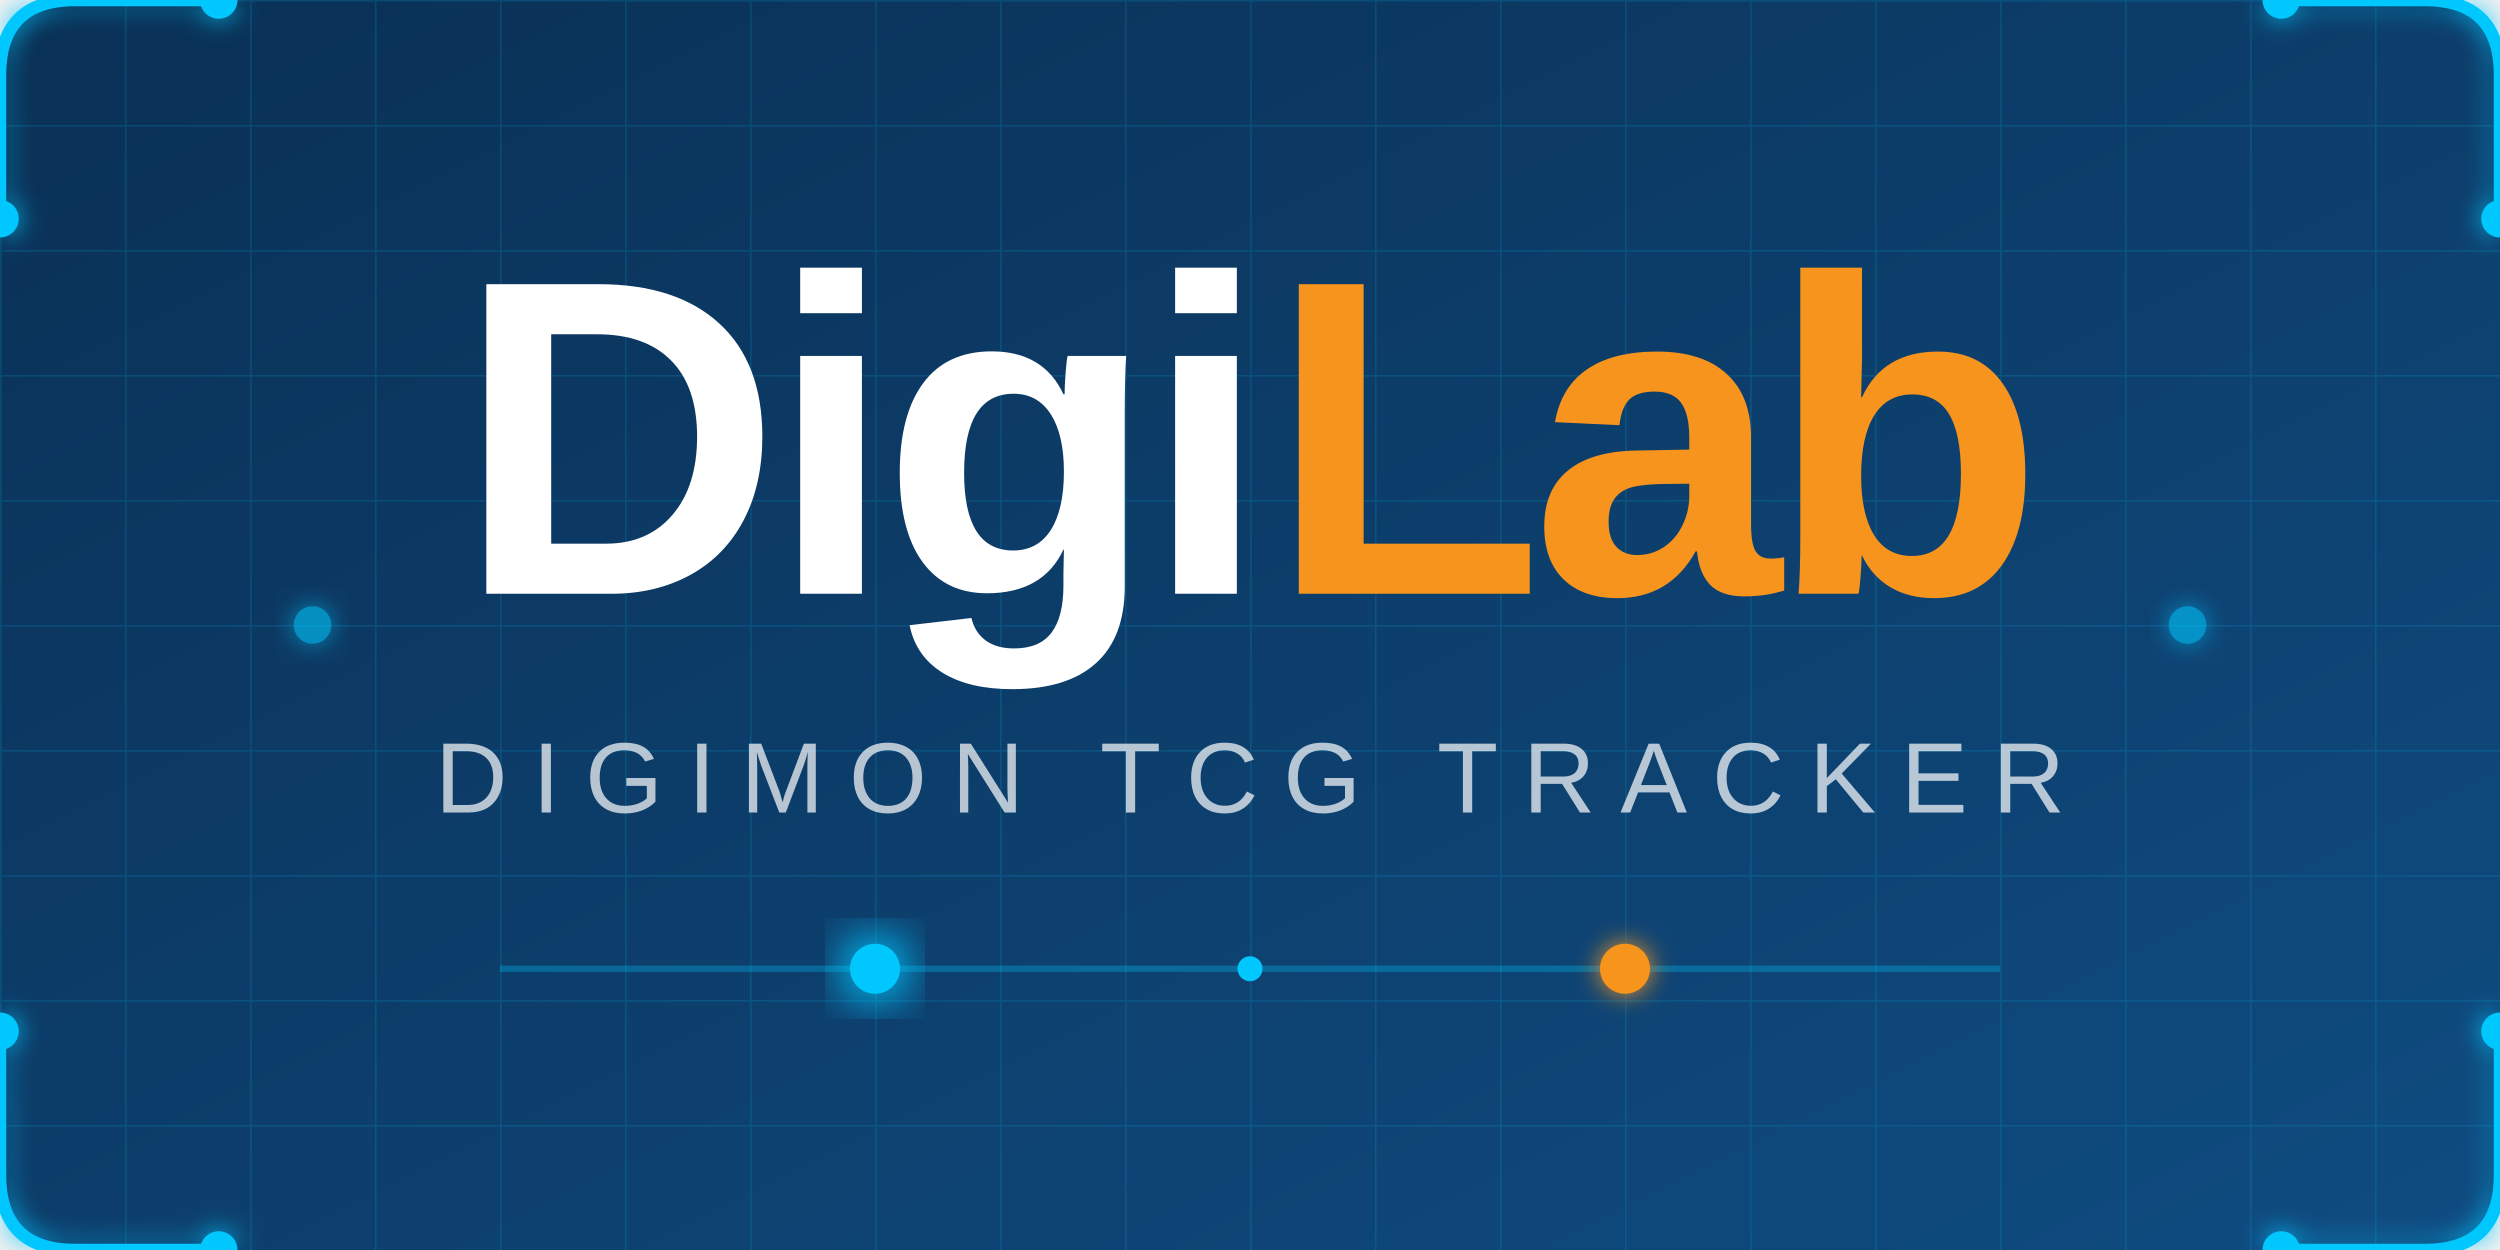
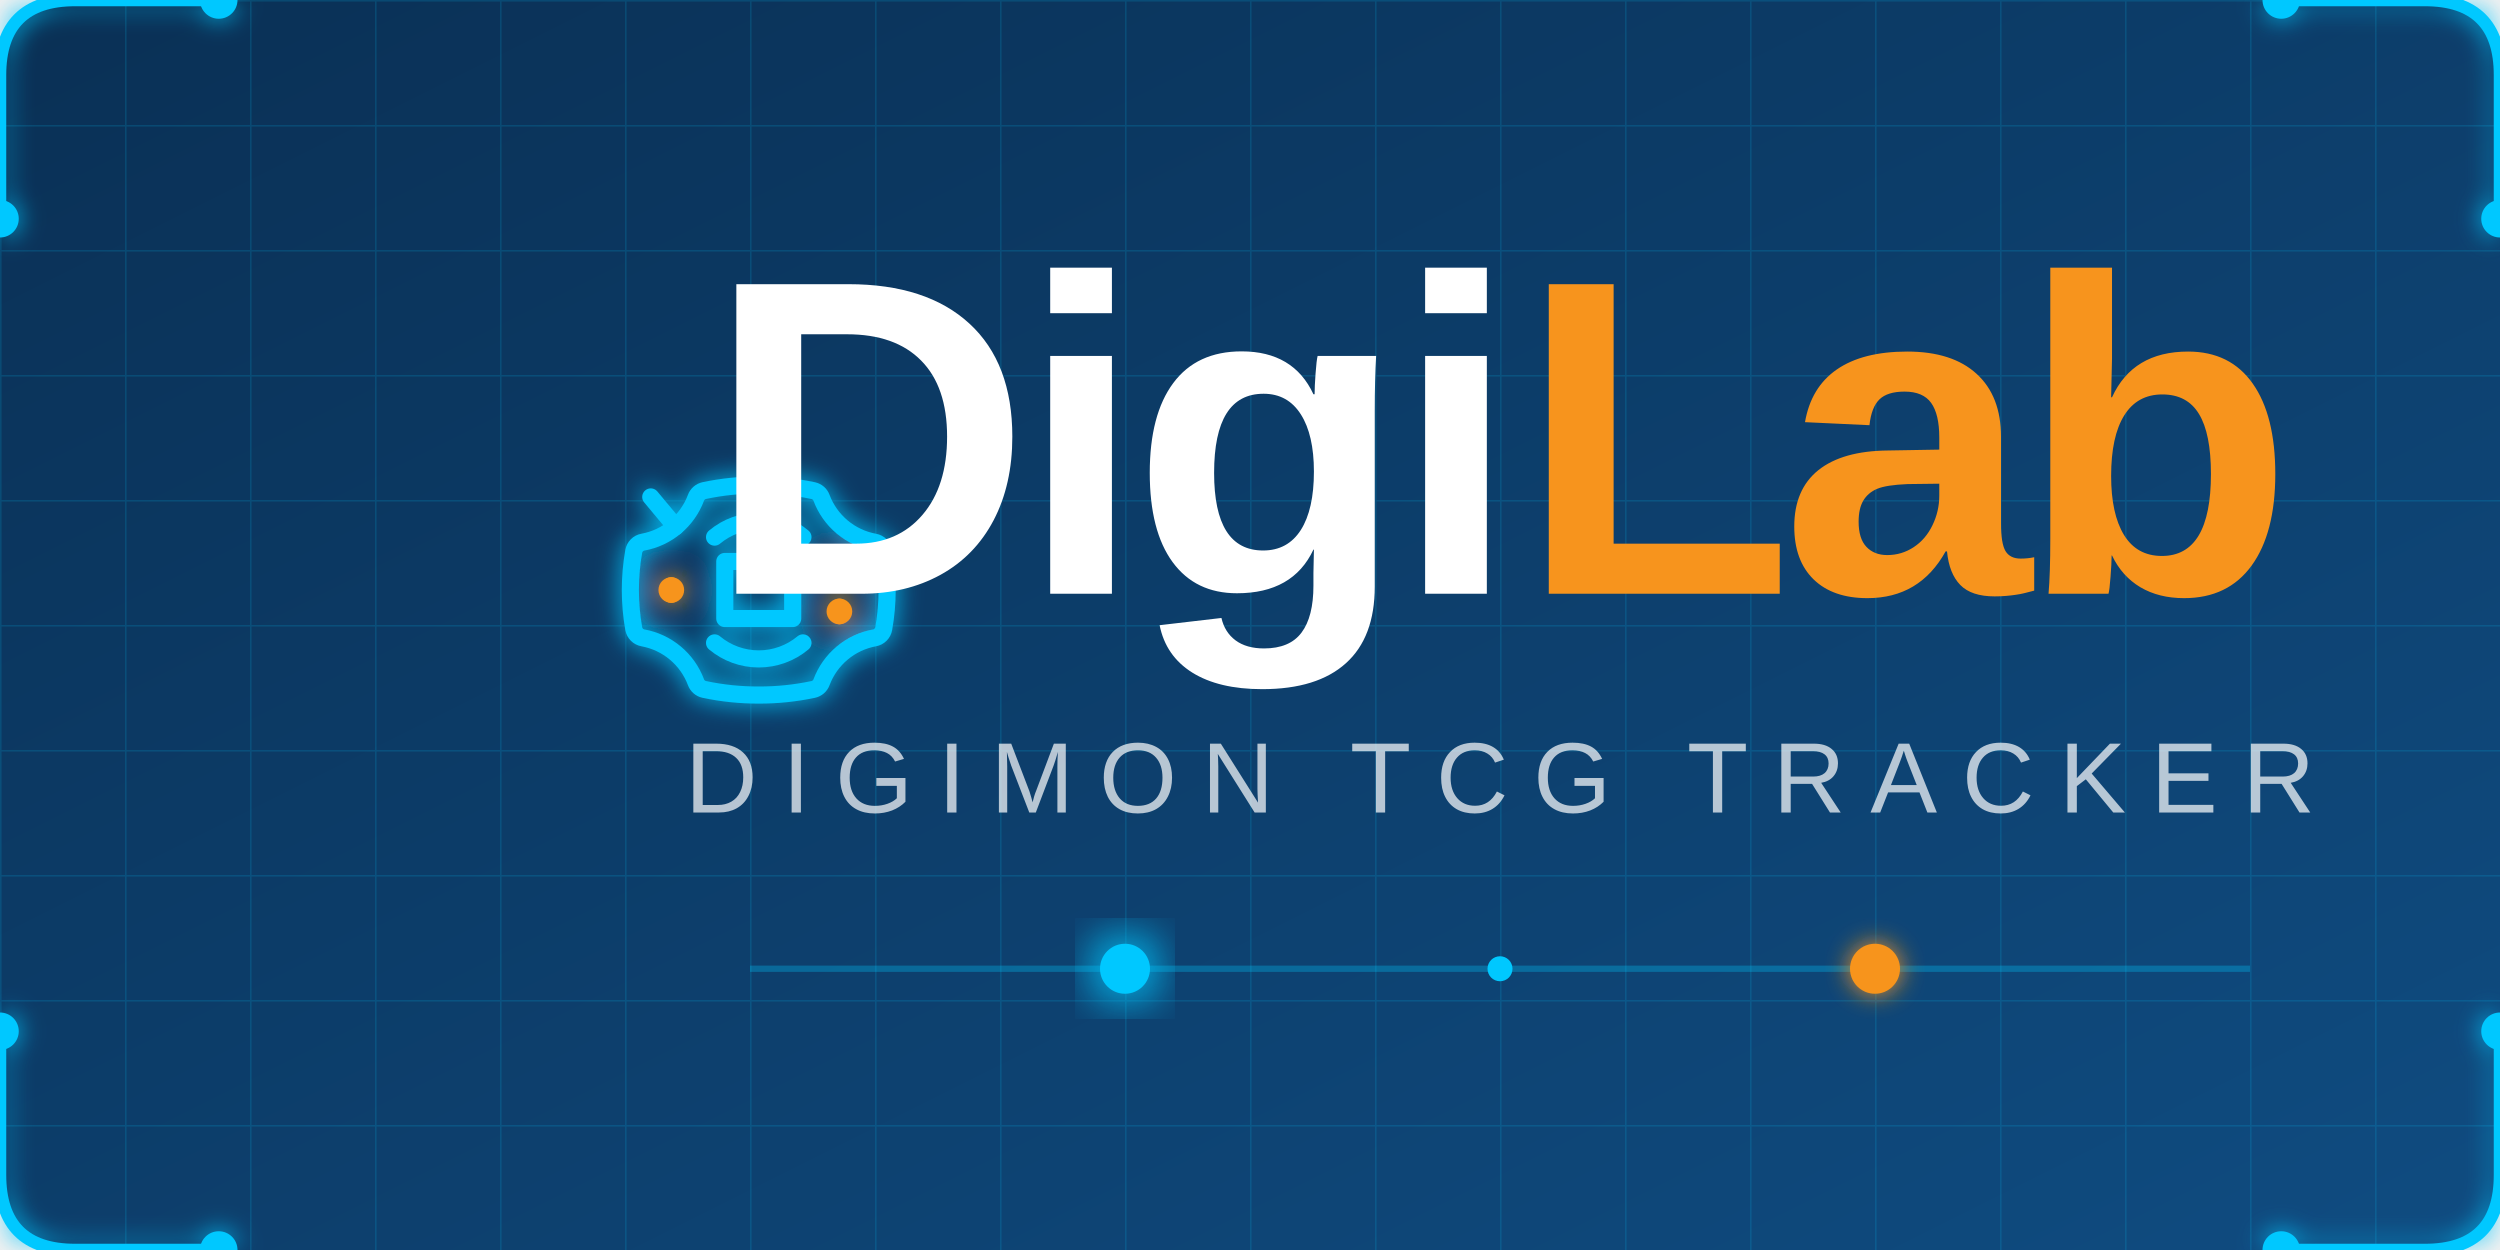
<svg xmlns="http://www.w3.org/2000/svg" viewBox="0 0 400 200">
  <defs>
    <pattern id="grid" width="20" height="20" patternUnits="userSpaceOnUse">
      <path d="M 20 0 L 0 0 0 20" fill="none" stroke="rgba(0,200,255,0.15)" stroke-width="0.5" />
    </pattern>
    <filter id="glow" x="-50%" y="-50%" width="200%" height="200%">
      <feGaussianBlur stdDeviation="2" result="coloredBlur" />
      <feMerge>
        <feMergeNode in="coloredBlur" />
        <feMergeNode in="SourceGraphic" />
      </feMerge>
    </filter>
    <filter id="strongGlow" x="-50%" y="-50%" width="200%" height="200%">
      <feGaussianBlur stdDeviation="4" result="coloredBlur" />
      <feMerge>
        <feMergeNode in="coloredBlur" />
        <feMergeNode in="coloredBlur" />
        <feMergeNode in="SourceGraphic" />
      </feMerge>
    </filter>
    <linearGradient id="bgGradient" x1="0%" y1="0%" x2="100%" y2="100%">
      <stop offset="0%" style="stop-color:#0A3055" />
      <stop offset="100%" style="stop-color:#0F4C81" />
    </linearGradient>
  </defs>
  <rect width="400" height="200" fill="url(#bgGradient)" rx="12" />
  <rect width="400" height="200" fill="url(#grid)" rx="12" />
  <g filter="url(#glow)">
    <path d="M 0 35 L 0 12 Q 0 0 12 0 L 35 0" fill="none" stroke="#00C8FF" stroke-width="2" />
    <circle cx="0" cy="35" r="3" fill="#00C8FF" />
    <circle cx="35" cy="0" r="3" fill="#00C8FF" />
    <path d="M 400 35 L 400 12 Q 400 0 388 0 L 365 0" fill="none" stroke="#00C8FF" stroke-width="2" />
    <circle cx="400" cy="35" r="3" fill="#00C8FF" />
    <circle cx="365" cy="0" r="3" fill="#00C8FF" />
    <path d="M 0 165 L 0 188 Q 0 200 12 200 L 35 200" fill="none" stroke="#00C8FF" stroke-width="2" />
    <circle cx="0" cy="165" r="3" fill="#00C8FF" />
    <circle cx="35" cy="200" r="3" fill="#00C8FF" />
    <path d="M 400 165 L 400 188 Q 400 200 388 200 L 365 200" fill="none" stroke="#00C8FF" stroke-width="2" />
    <circle cx="400" cy="165" r="3" fill="#00C8FF" />
    <circle cx="365" cy="200" r="3" fill="#00C8FF" />
  </g>
-   <text x="200" y="95" font-family="'Segoe UI', Arial, sans-serif" font-size="72" font-weight="700" fill="#FFFFFF" text-anchor="middle" letter-spacing="-2">
+   <g transform="translate(95, 68)" filter="url(#glow)">
+     <g transform="scale(2.2)">
+       <g transform="matrix(0.83 0 0 0.83 12 12)">
+         <g>
+           <g transform="matrix(1 0 0 1 -7.85 0)">
+             <path style="stroke: #F7941D; stroke-width: 1.5; fill: none;" transform=" translate(-4.15, -12)" d="M 4.338 12.377 C 4.131 12.377 3.963 12.21 3.963 12.002 C 3.963 11.795 4.131 11.627 4.338 11.627" stroke-linecap="round" />
+           </g>
+           <g transform="matrix(1 0 0 1 -7.47 0)">
+             <path style="stroke: #F7941D; stroke-width: 1.5; fill: none;" transform=" translate(-4.53, -12)" d="M 4.338 12.377 C 4.545 12.377 4.713 12.21 4.713 12.002 C 4.713 11.795 4.545 11.627 4.338 11.627" stroke-linecap="round" />
+           </g>
+           <g transform="matrix(1 0 0 1 6.88 -1.64)">
+             <path style="stroke: #F7941D; stroke-width: 1.5; fill: none;" transform=" translate(-18.88, -10.36)" d="M 19.067 10.73 C 18.86 10.73 18.692 10.562 18.692 10.355 C 18.692 10.148 18.86 9.98 19.067 9.98" stroke-linecap="round" />
+           </g>
+           <g transform="matrix(1 0 0 1 7.25 -1.64)">
+             <path style="stroke: #F7941D; stroke-width: 1.5; fill: none;" transform=" translate(-19.25, -10.36)" d="M 19.067 10.73 C 19.274 10.73 19.442 10.562 19.442 10.355 C 19.442 10.148 19.274 9.98 19.067 9.98" stroke-linecap="round" />
+           </g>
+           <g transform="matrix(1 0 0 1 6.88 1.88)">
+             <path style="stroke: #F7941D; stroke-width: 1.5; fill: none;" transform=" translate(-18.88, -13.88)" d="M 19.067 14.254 C 18.86 14.254 18.692 14.086 18.692 13.879 C 18.692 13.672 18.86 13.504 19.067 13.504" stroke-linecap="round" />
+           </g>
+           <g transform="matrix(1 0 0 1 7.25 1.88)">
+             <path style="stroke: #F7941D; stroke-width: 1.5; fill: none;" transform=" translate(-19.25, -13.88)" d="M 19.067 14.254 C 19.274 14.254 19.442 14.086 19.442 13.879 C 19.442 13.672 19.274 13.504 19.067 13.504" stroke-linecap="round" />
+           </g>
+           <g transform="matrix(1 0 0 1 0 0)">
+             <path style="stroke: #00C8FF; stroke-width: 1.5; stroke-linecap: round; stroke-linejoin: round; fill: none;" transform=" translate(-12, -12)" d="M 23.25 12 C 23.25 13.135 23.149 14.268 22.95 15.385 C 22.914 15.586 22.818 15.771 22.673 15.916 C 22.529 16.061 22.344 16.158 22.143 16.194 C 21.099 16.385 20.122 16.844 19.309 17.526 C 18.495 18.207 17.872 19.088 17.5 20.082 C 17.442 20.239 17.345 20.38 17.218 20.49 C 17.091 20.6 16.938 20.676 16.774 20.712 C 15.204 21.044 13.604 21.21 12 21.205 C 10.396 21.21 8.795 21.044 7.226 20.712 C 7.062 20.676 6.909 20.6 6.782 20.49 C 6.655 20.38 6.558 20.239 6.5 20.082 C 6.128 19.087 5.504 18.206 4.69 17.525 C 3.875 16.843 2.898 16.385 1.853 16.194 C 1.652 16.158 1.467 16.061 1.323 15.916 C 1.178 15.771 1.082 15.586 1.046 15.385 C 0.651 13.146 0.651 10.854 1.046 8.615 C 1.082 8.414 1.178 8.229 1.323 8.084 C 1.467 7.939 1.652 7.842 1.853 7.806 C 2.898 7.615 3.875 7.157 4.69 6.475 C 5.504 5.794 6.128 4.913 6.5 3.918 C 6.558 3.76 6.655 3.62 6.782 3.51 C 6.909 3.4 7.062 3.324 7.226 3.288 C 8.796 2.957 10.396 2.794 12 2.8 C 13.604 2.795 15.204 2.961 16.774 3.293 C 16.938 3.329 17.091 3.405 17.218 3.515 C 17.345 3.625 17.442 3.765 17.5 3.923 C 17.872 4.918 18.496 5.799 19.31 6.48 C 20.125 7.162 21.102 7.62 22.147 7.811 C 22.348 7.847 22.533 7.944 22.677 8.089 C 22.822 8.234 22.918 8.419 22.954 8.62 C 23.151 9.736 23.251 10.867 23.25 12 L 23.25 12 Z" />
+           </g>
+           <g transform="matrix(1 0 0 1 0 0)">
+             <path style="stroke: #00C8FF; stroke-width: 1.5; stroke-linecap: round; stroke-linejoin: round; fill: none;" transform=" translate(-12, -12)" d="M 14.974 9.5 L 9.025 9.5 L 9.025 14.5 L 14.974 14.5 L 14.974 9.5 Z" />
+           </g>
+           <g transform="matrix(1 0 0 1 -8.37 -6.85)">
+             <path style="stroke: #00C8FF; stroke-width: 1.5; stroke-linecap: round; stroke-linejoin: round; fill: none;" transform=" translate(-3.63, -5.15)" d="M 2.538 3.846 L 4.713 6.456" />
+           </g>
+           <g transform="matrix(1 0 0 1 0 5.34)">
+             <path style="stroke: #00C8FF; stroke-width: 1.5; stroke-linecap: round; stroke-linejoin: round; fill: none;" transform=" translate(-12, -17.34)" d="M 15.873 16.634 C 14.787 17.542 13.416 18.039 12 18.039 C 10.584 18.039 9.214 17.542 8.127 16.634" />
+           </g>
+           <g transform="matrix(1 0 0 1 0 -5.34)">
+             <path style="stroke: #00C8FF; stroke-width: 1.5; stroke-linecap: round; stroke-linejoin: round; fill: none;" transform=" translate(-12, -6.66)" d="M 15.873 7.366 C 14.787 6.458 13.416 5.961 12 5.961 C 10.584 5.961 9.214 6.458 8.127 7.366" />
+           </g>
+         </g>
+       </g>
+     </g>
+   </g>
+   <text x="240" y="95" font-family="'Segoe UI', Arial, sans-serif" font-size="72" font-weight="700" fill="#FFFFFF" text-anchor="middle" letter-spacing="-2">
    Digi<tspan fill="#F7941D">Lab</tspan>
  </text>
-   <text x="200" y="130" font-family="'Segoe UI', Arial, sans-serif" font-size="16" fill="rgba(255,255,255,0.7)" text-anchor="middle" letter-spacing="4">
+   <text x="240" y="130" font-family="'Segoe UI', Arial, sans-serif" font-size="16" fill="rgba(255,255,255,0.7)" text-anchor="middle" letter-spacing="4">
    DIGIMON TCG TRACKER
  </text>
-   <g transform="translate(200, 155)">
+   <g transform="translate(240, 155)">
    <line x1="-120" y1="0" x2="120" y2="0" stroke="rgba(0,200,255,0.3)" stroke-width="1" />
    <line x1="-60" y1="0" x2="60" y2="0" stroke="#00C8FF" stroke-width="1.5" filter="url(#glow)" />
    <circle cx="-60" cy="0" r="4" fill="#00C8FF" filter="url(#strongGlow)" />
    <circle cx="60" cy="0" r="4" fill="#F7941D" filter="url(#glow)" />
    <circle cx="0" cy="0" r="2" fill="#00C8FF" />
  </g>
-   <circle cx="50" cy="100" r="3" fill="#00C8FF" filter="url(#glow)" opacity="0.6" />
-   <circle cx="350" cy="100" r="3" fill="#00C8FF" filter="url(#glow)" opacity="0.6" />
</svg>
